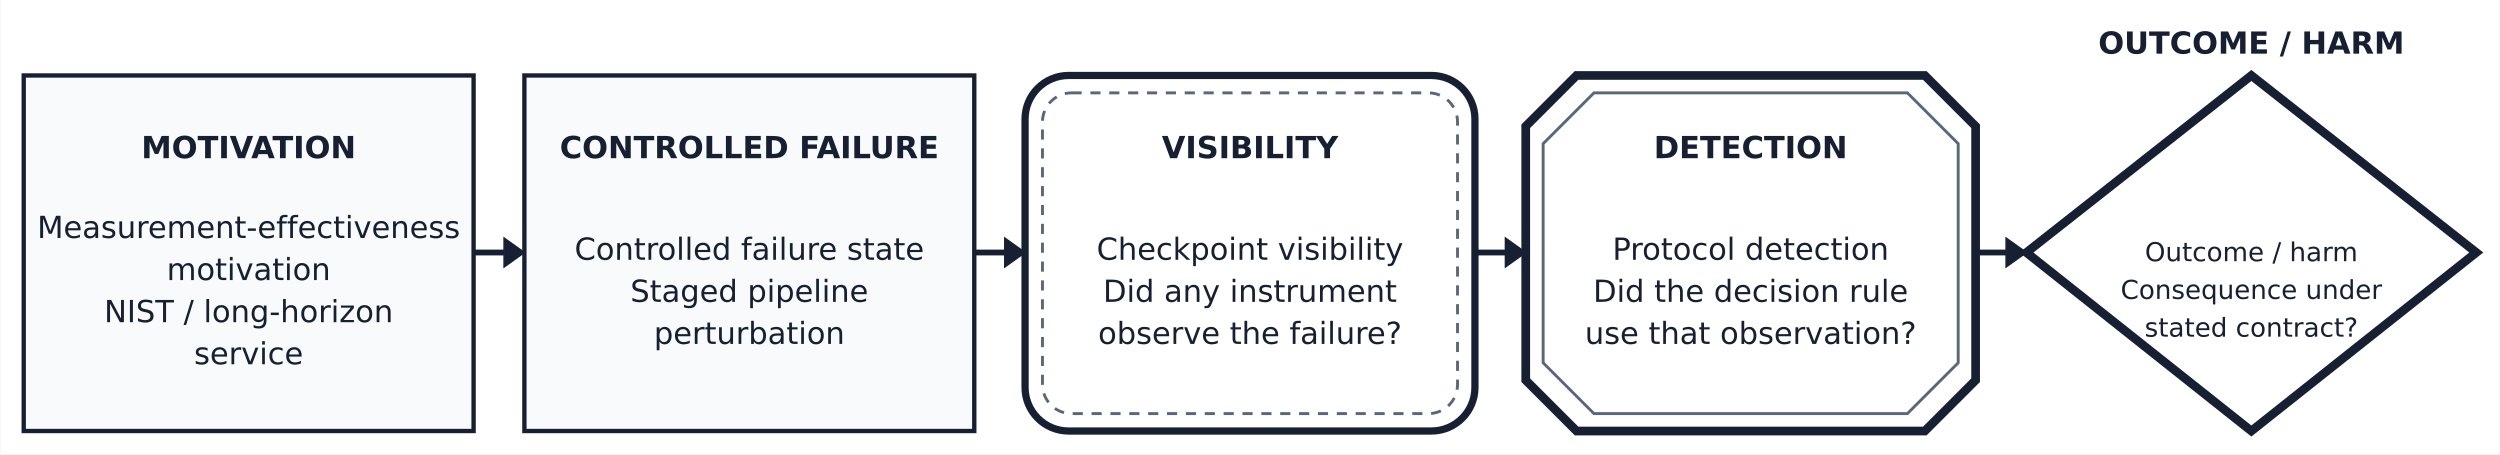
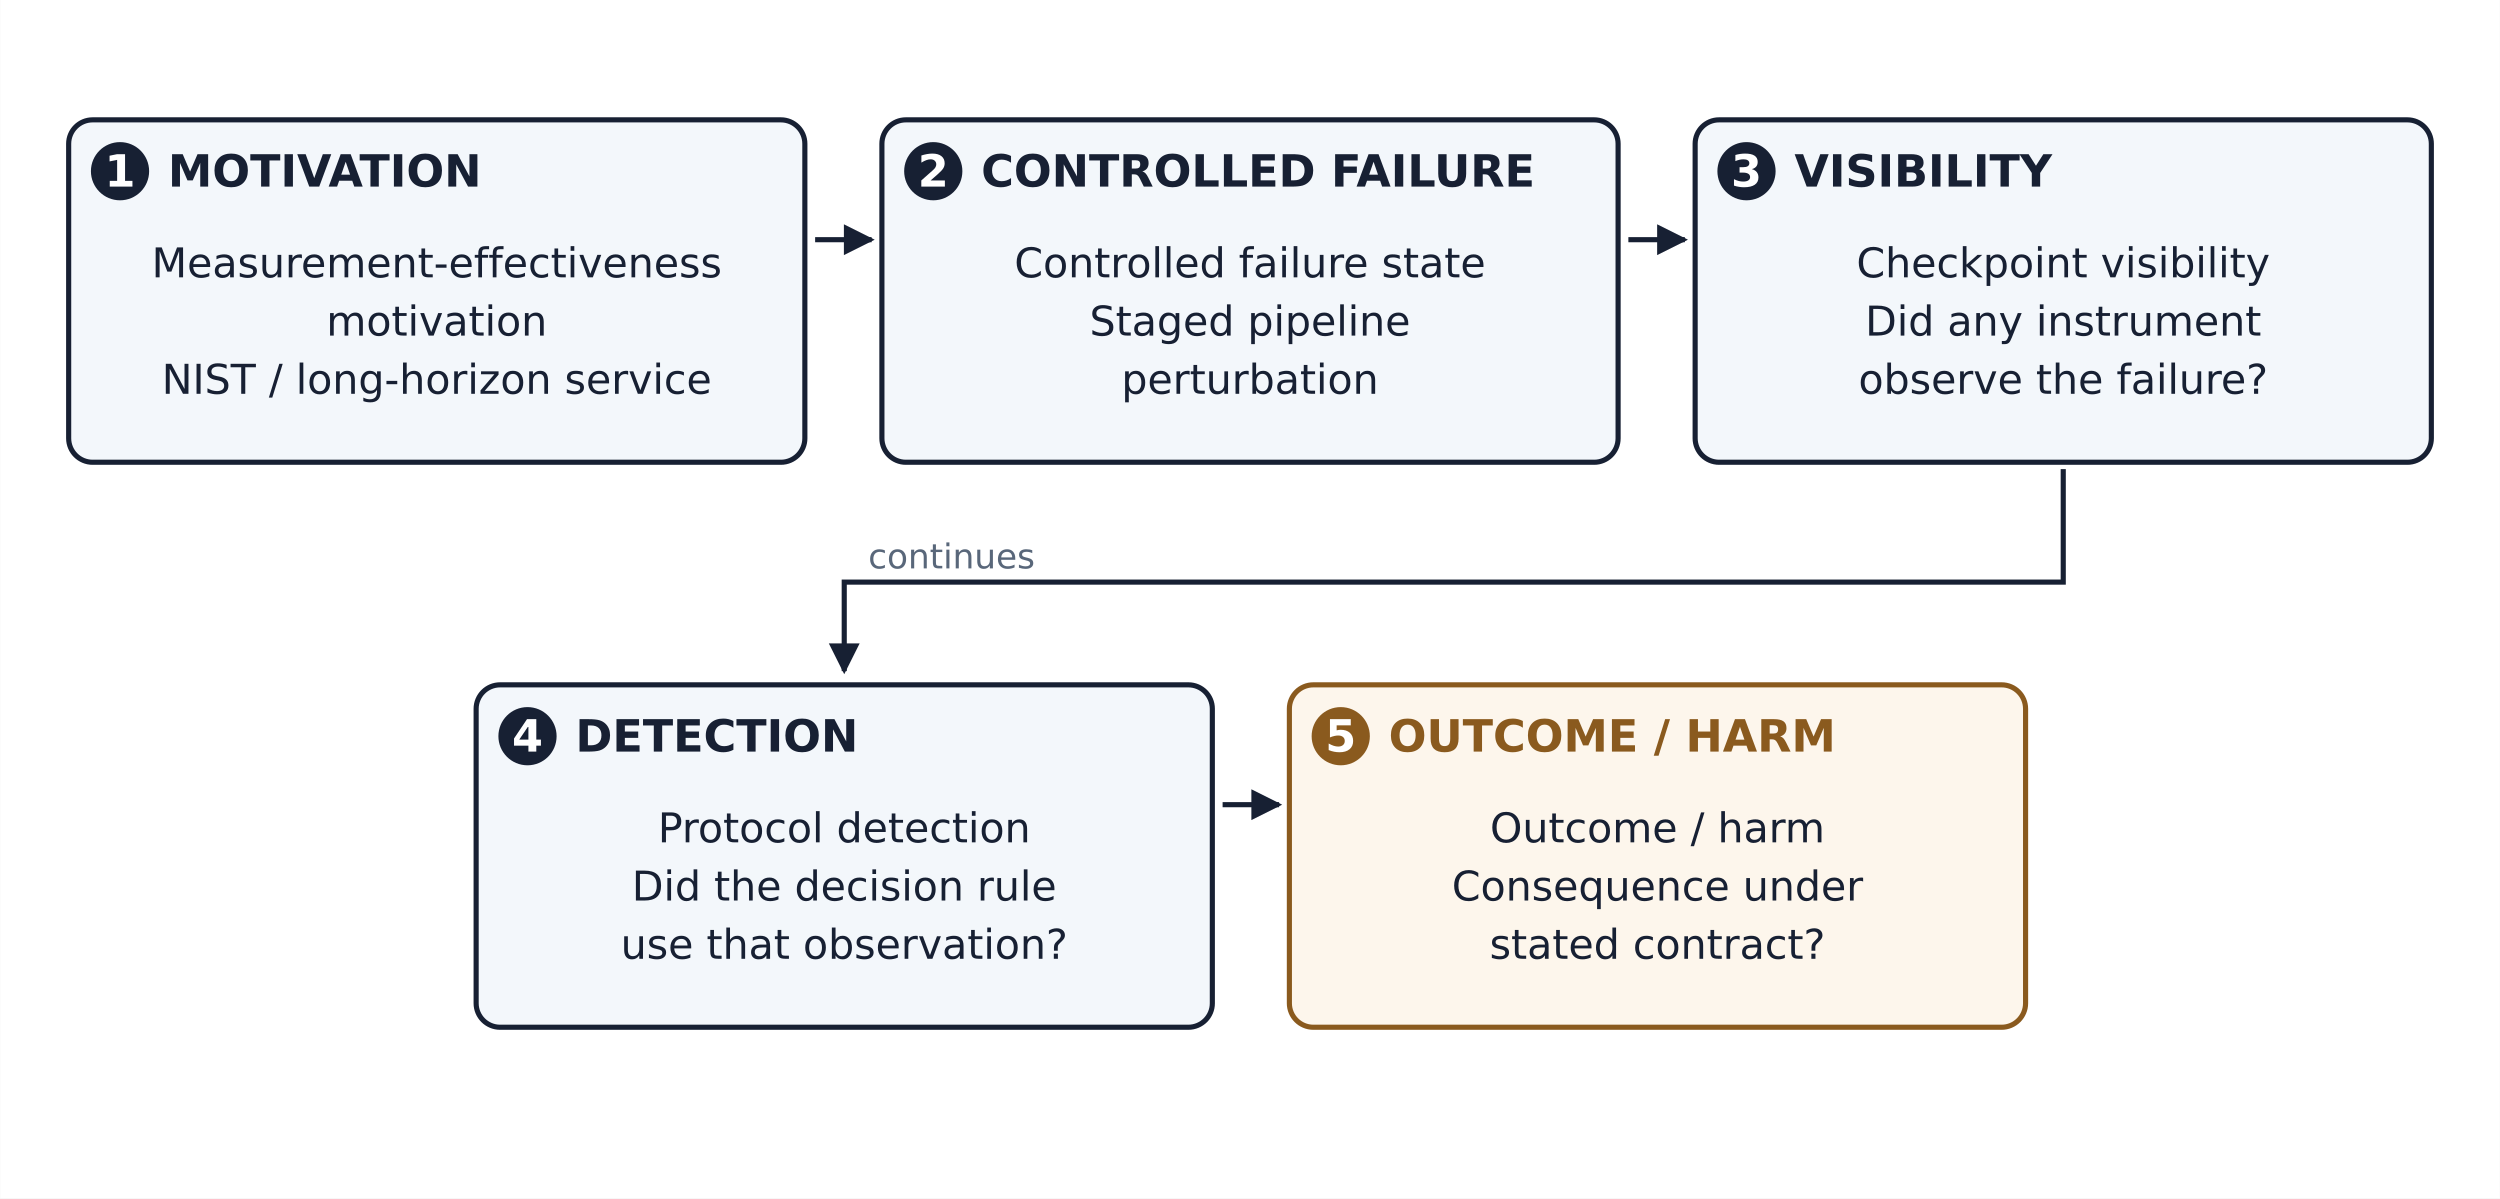
- <svg xmlns="http://www.w3.org/2000/svg" width="6.5in" height="1.181in" viewBox="39.0 128.0 1722.0 313.0" role="img" aria-labelledby="title desc">
-   <rect x="39.0" y="128.0" width="1722.0" height="313.0" fill="#ffffff" />
-   <rect x="55" y="180" width="310" height="245" fill="#f8fafc" stroke="#172033" stroke-width="3" />
-   <text x="210" y="237" fill="#172033" font-family="DejaVu Sans" font-size="21" font-weight="700" text-anchor="middle" xml:space="preserve">MOTIVATION</text>
-   <text x="210" y="292" fill="#172033" font-family="DejaVu Sans" font-size="21" font-weight="400" text-anchor="middle" xml:space="preserve">Measurement-effectiveness</text>
-   <text x="210" y="321" fill="#172033" font-family="DejaVu Sans" font-size="21" font-weight="400" text-anchor="middle" xml:space="preserve">motivation</text>
-   <text x="210" y="350" fill="#172033" font-family="DejaVu Sans" font-size="21" font-weight="400" text-anchor="middle" xml:space="preserve">NIST / long-horizon</text>
-   <text x="210" y="379" fill="#172033" font-family="DejaVu Sans" font-size="21" font-weight="400" text-anchor="middle" xml:space="preserve">service</text>
-   <line x1="365" y1="302" x2="386" y2="302" stroke="#172033" stroke-width="4" />
-   <polygon points="386,292 400,302 386,312" fill="#172033" stroke="#172033" stroke-width="1" />
-   <rect x="400" y="180" width="310" height="245" fill="#f8fafc" stroke="#172033" stroke-width="3" />
-   <text x="555" y="237" fill="#172033" font-family="DejaVu Sans" font-size="21" font-weight="700" text-anchor="middle" xml:space="preserve">CONTROLLED FAILURE</text>
-   <text x="555" y="307" fill="#172033" font-family="DejaVu Sans" font-size="21" font-weight="400" text-anchor="middle" xml:space="preserve">Controlled failure state</text>
-   <text x="555" y="336" fill="#172033" font-family="DejaVu Sans" font-size="21" font-weight="400" text-anchor="middle" xml:space="preserve">Staged pipeline</text>
-   <text x="555" y="365" fill="#172033" font-family="DejaVu Sans" font-size="21" font-weight="400" text-anchor="middle" xml:space="preserve">perturbation</text>
-   <line x1="710" y1="302" x2="731" y2="302" stroke="#172033" stroke-width="4" />
-   <polygon points="731,292 745,302 731,312" fill="#172033" stroke="#172033" stroke-width="1" />
-   <rect x="745" y="180" width="310" height="245" fill="#ffffff" stroke="#172033" stroke-width="5" rx="30" ry="30" />
-   <rect x="757" y="192" width="286" height="221" fill="none" stroke="#59677a" stroke-width="2" rx="20" ry="20" stroke-dasharray="7 6" />
-   <text x="900" y="237" fill="#172033" font-family="DejaVu Sans" font-size="21" font-weight="700" text-anchor="middle" xml:space="preserve">VISIBILITY</text>
-   <text x="900" y="307" fill="#172033" font-family="DejaVu Sans" font-size="21" font-weight="400" text-anchor="middle" xml:space="preserve">Checkpoint visibility</text>
-   <text x="900" y="336" fill="#172033" font-family="DejaVu Sans" font-size="21" font-weight="400" text-anchor="middle" xml:space="preserve">Did any instrument</text>
-   <text x="900" y="365" fill="#172033" font-family="DejaVu Sans" font-size="21" font-weight="400" text-anchor="middle" xml:space="preserve">observe the failure?</text>
-   <line x1="1055" y1="302" x2="1076" y2="302" stroke="#172033" stroke-width="4" />
-   <polygon points="1076,292 1090,302 1076,312" fill="#172033" stroke="#172033" stroke-width="1" />
-   <polygon points="1125,180 1365,180 1400,215 1400,390 1365,425 1125,425 1090,390 1090,215" fill="#ffffff" stroke="#172033" stroke-width="6" />
-   <polygon points="1137,192 1353,192 1388,227 1388,378 1353,413 1137,413 1102,378 1102,227" fill="none" stroke="#59677a" stroke-width="2" />
-   <text x="1245" y="237" fill="#172033" font-family="DejaVu Sans" font-size="21" font-weight="700" text-anchor="middle" xml:space="preserve">DETECTION</text>
-   <text x="1245" y="307" fill="#172033" font-family="DejaVu Sans" font-size="21" font-weight="400" text-anchor="middle" xml:space="preserve">Protocol detection</text>
-   <text x="1245" y="336" fill="#172033" font-family="DejaVu Sans" font-size="21" font-weight="400" text-anchor="middle" xml:space="preserve">Did the decision rule</text>
-   <text x="1245" y="365" fill="#172033" font-family="DejaVu Sans" font-size="21" font-weight="400" text-anchor="middle" xml:space="preserve">use that observation?</text>
-   <line x1="1400" y1="302" x2="1421" y2="302" stroke="#172033" stroke-width="4" />
-   <polygon points="1421,292 1435,302 1421,312" fill="#172033" stroke="#172033" stroke-width="1" />
-   <polygon points="1590,180 1745,302 1590,425 1435,302" fill="#ffffff" stroke="#172033" stroke-width="6" />
-   <text x="1590" y="165" fill="#172033" font-family="DejaVu Sans" font-size="21" font-weight="700" text-anchor="middle" xml:space="preserve">OUTCOME / HARM</text>
-   <text x="1590" y="308" fill="#172033" font-family="DejaVu Sans" font-size="18" font-weight="400" text-anchor="middle" xml:space="preserve">Outcome / harm</text>
-   <text x="1590" y="334" fill="#172033" font-family="DejaVu Sans" font-size="18" font-weight="400" text-anchor="middle" xml:space="preserve">Consequence under</text>
-   <text x="1590" y="360" fill="#172033" font-family="DejaVu Sans" font-size="18" font-weight="400" text-anchor="middle" xml:space="preserve">stated contract?</text>
+ <svg xmlns="http://www.w3.org/2000/svg" width="6.5in" height="3.116in" viewBox="0 0 1460 700" role="img" aria-labelledby="title desc">
+   <defs>
+     <marker id="a" viewBox="0 0 10 10" refX="9" refY="5" markerWidth="6" markerHeight="6" orient="auto-start-reverse">
+       <path d="M 0 0 L 10 5 L 0 10 z" fill="#172033" />
+     </marker>
+   </defs>
+   <rect x="0" y="0" width="1460" height="700" fill="#ffffff" />
+   <rect x="40" y="70" width="430" height="200" rx="14" ry="14" fill="#f3f7fb" stroke="#172033" stroke-width="3" />
+   <circle cx="70" cy="100" r="17" fill="#172033" />
+   <text x="70" y="109" fill="#ffffff" font-family="DejaVu Sans" font-size="26" font-weight="700" text-anchor="middle">1</text>
+   <text x="98" y="109" fill="#172033" font-family="DejaVu Sans" font-size="26" font-weight="700" text-anchor="start">MOTIVATION</text>
+   <text x="255" y="162" fill="#172033" font-family="DejaVu Sans" font-size="24" text-anchor="middle">Measurement-effectiveness</text>
+   <text x="255" y="196" fill="#172033" font-family="DejaVu Sans" font-size="24" text-anchor="middle">motivation</text>
+   <text x="255" y="230" fill="#172033" font-family="DejaVu Sans" font-size="24" text-anchor="middle">NIST / long-horizon service</text>
+   <rect x="515" y="70" width="430" height="200" rx="14" ry="14" fill="#f3f7fb" stroke="#172033" stroke-width="3" />
+   <circle cx="545" cy="100" r="17" fill="#172033" />
+   <text x="545" y="109" fill="#ffffff" font-family="DejaVu Sans" font-size="26" font-weight="700" text-anchor="middle">2</text>
+   <text x="573" y="109" fill="#172033" font-family="DejaVu Sans" font-size="26" font-weight="700" text-anchor="start">CONTROLLED FAILURE</text>
+   <text x="730" y="162" fill="#172033" font-family="DejaVu Sans" font-size="24" text-anchor="middle">Controlled failure state</text>
+   <text x="730" y="196" fill="#172033" font-family="DejaVu Sans" font-size="24" text-anchor="middle">Staged pipeline</text>
+   <text x="730" y="230" fill="#172033" font-family="DejaVu Sans" font-size="24" text-anchor="middle">perturbation</text>
+   <rect x="990" y="70" width="430" height="200" rx="14" ry="14" fill="#f3f7fb" stroke="#172033" stroke-width="3" />
+   <circle cx="1020" cy="100" r="17" fill="#172033" />
+   <text x="1020" y="109" fill="#ffffff" font-family="DejaVu Sans" font-size="26" font-weight="700" text-anchor="middle">3</text>
+   <text x="1048" y="109" fill="#172033" font-family="DejaVu Sans" font-size="26" font-weight="700" text-anchor="start">VISIBILITY</text>
+   <text x="1205" y="162" fill="#172033" font-family="DejaVu Sans" font-size="24" text-anchor="middle">Checkpoint visibility</text>
+   <text x="1205" y="196" fill="#172033" font-family="DejaVu Sans" font-size="24" text-anchor="middle">Did any instrument</text>
+   <text x="1205" y="230" fill="#172033" font-family="DejaVu Sans" font-size="24" text-anchor="middle">observe the failure?</text>
+   <rect x="278" y="400" width="430" height="200" rx="14" ry="14" fill="#f3f7fb" stroke="#172033" stroke-width="3" />
+   <circle cx="308" cy="430" r="17" fill="#172033" />
+   <text x="308" y="439" fill="#ffffff" font-family="DejaVu Sans" font-size="26" font-weight="700" text-anchor="middle">4</text>
+   <text x="336" y="439" fill="#172033" font-family="DejaVu Sans" font-size="26" font-weight="700" text-anchor="start">DETECTION</text>
+   <text x="493" y="492" fill="#172033" font-family="DejaVu Sans" font-size="24" text-anchor="middle">Protocol detection</text>
+   <text x="493" y="526" fill="#172033" font-family="DejaVu Sans" font-size="24" text-anchor="middle">Did the decision rule</text>
+   <text x="493" y="560" fill="#172033" font-family="DejaVu Sans" font-size="24" text-anchor="middle">use that observation?</text>
+   <rect x="753" y="400" width="430" height="200" rx="14" ry="14" fill="#fdf6ec" stroke="#8a5a1e" stroke-width="3" />
+   <circle cx="783" cy="430" r="17" fill="#8a5a1e" />
+   <text x="783" y="439" fill="#ffffff" font-family="DejaVu Sans" font-size="26" font-weight="700" text-anchor="middle">5</text>
+   <text x="811" y="439" fill="#8a5a1e" font-family="DejaVu Sans" font-size="26" font-weight="700" text-anchor="start">OUTCOME / HARM</text>
+   <text x="968" y="492" fill="#172033" font-family="DejaVu Sans" font-size="24" text-anchor="middle">Outcome / harm</text>
+   <text x="968" y="526" fill="#172033" font-family="DejaVu Sans" font-size="24" text-anchor="middle">Consequence under</text>
+   <text x="968" y="560" fill="#172033" font-family="DejaVu Sans" font-size="24" text-anchor="middle">stated contract?</text>
+   <line x1="476" y1="140" x2="509" y2="140" stroke="#172033" stroke-width="3" marker-end="url(#a)" />
+   <line x1="951" y1="140" x2="984" y2="140" stroke="#172033" stroke-width="3" marker-end="url(#a)" />
+   <polyline points="1205,274 1205,340 493,340 493,392" fill="none" stroke="#172033" stroke-width="3" marker-end="url(#a)" />
+   <text x="507" y="332" fill="#59677a" font-family="DejaVu Sans" font-size="20">continues</text>
+   <line x1="714" y1="470" x2="747" y2="470" stroke="#172033" stroke-width="3" marker-end="url(#a)" />
</svg>
